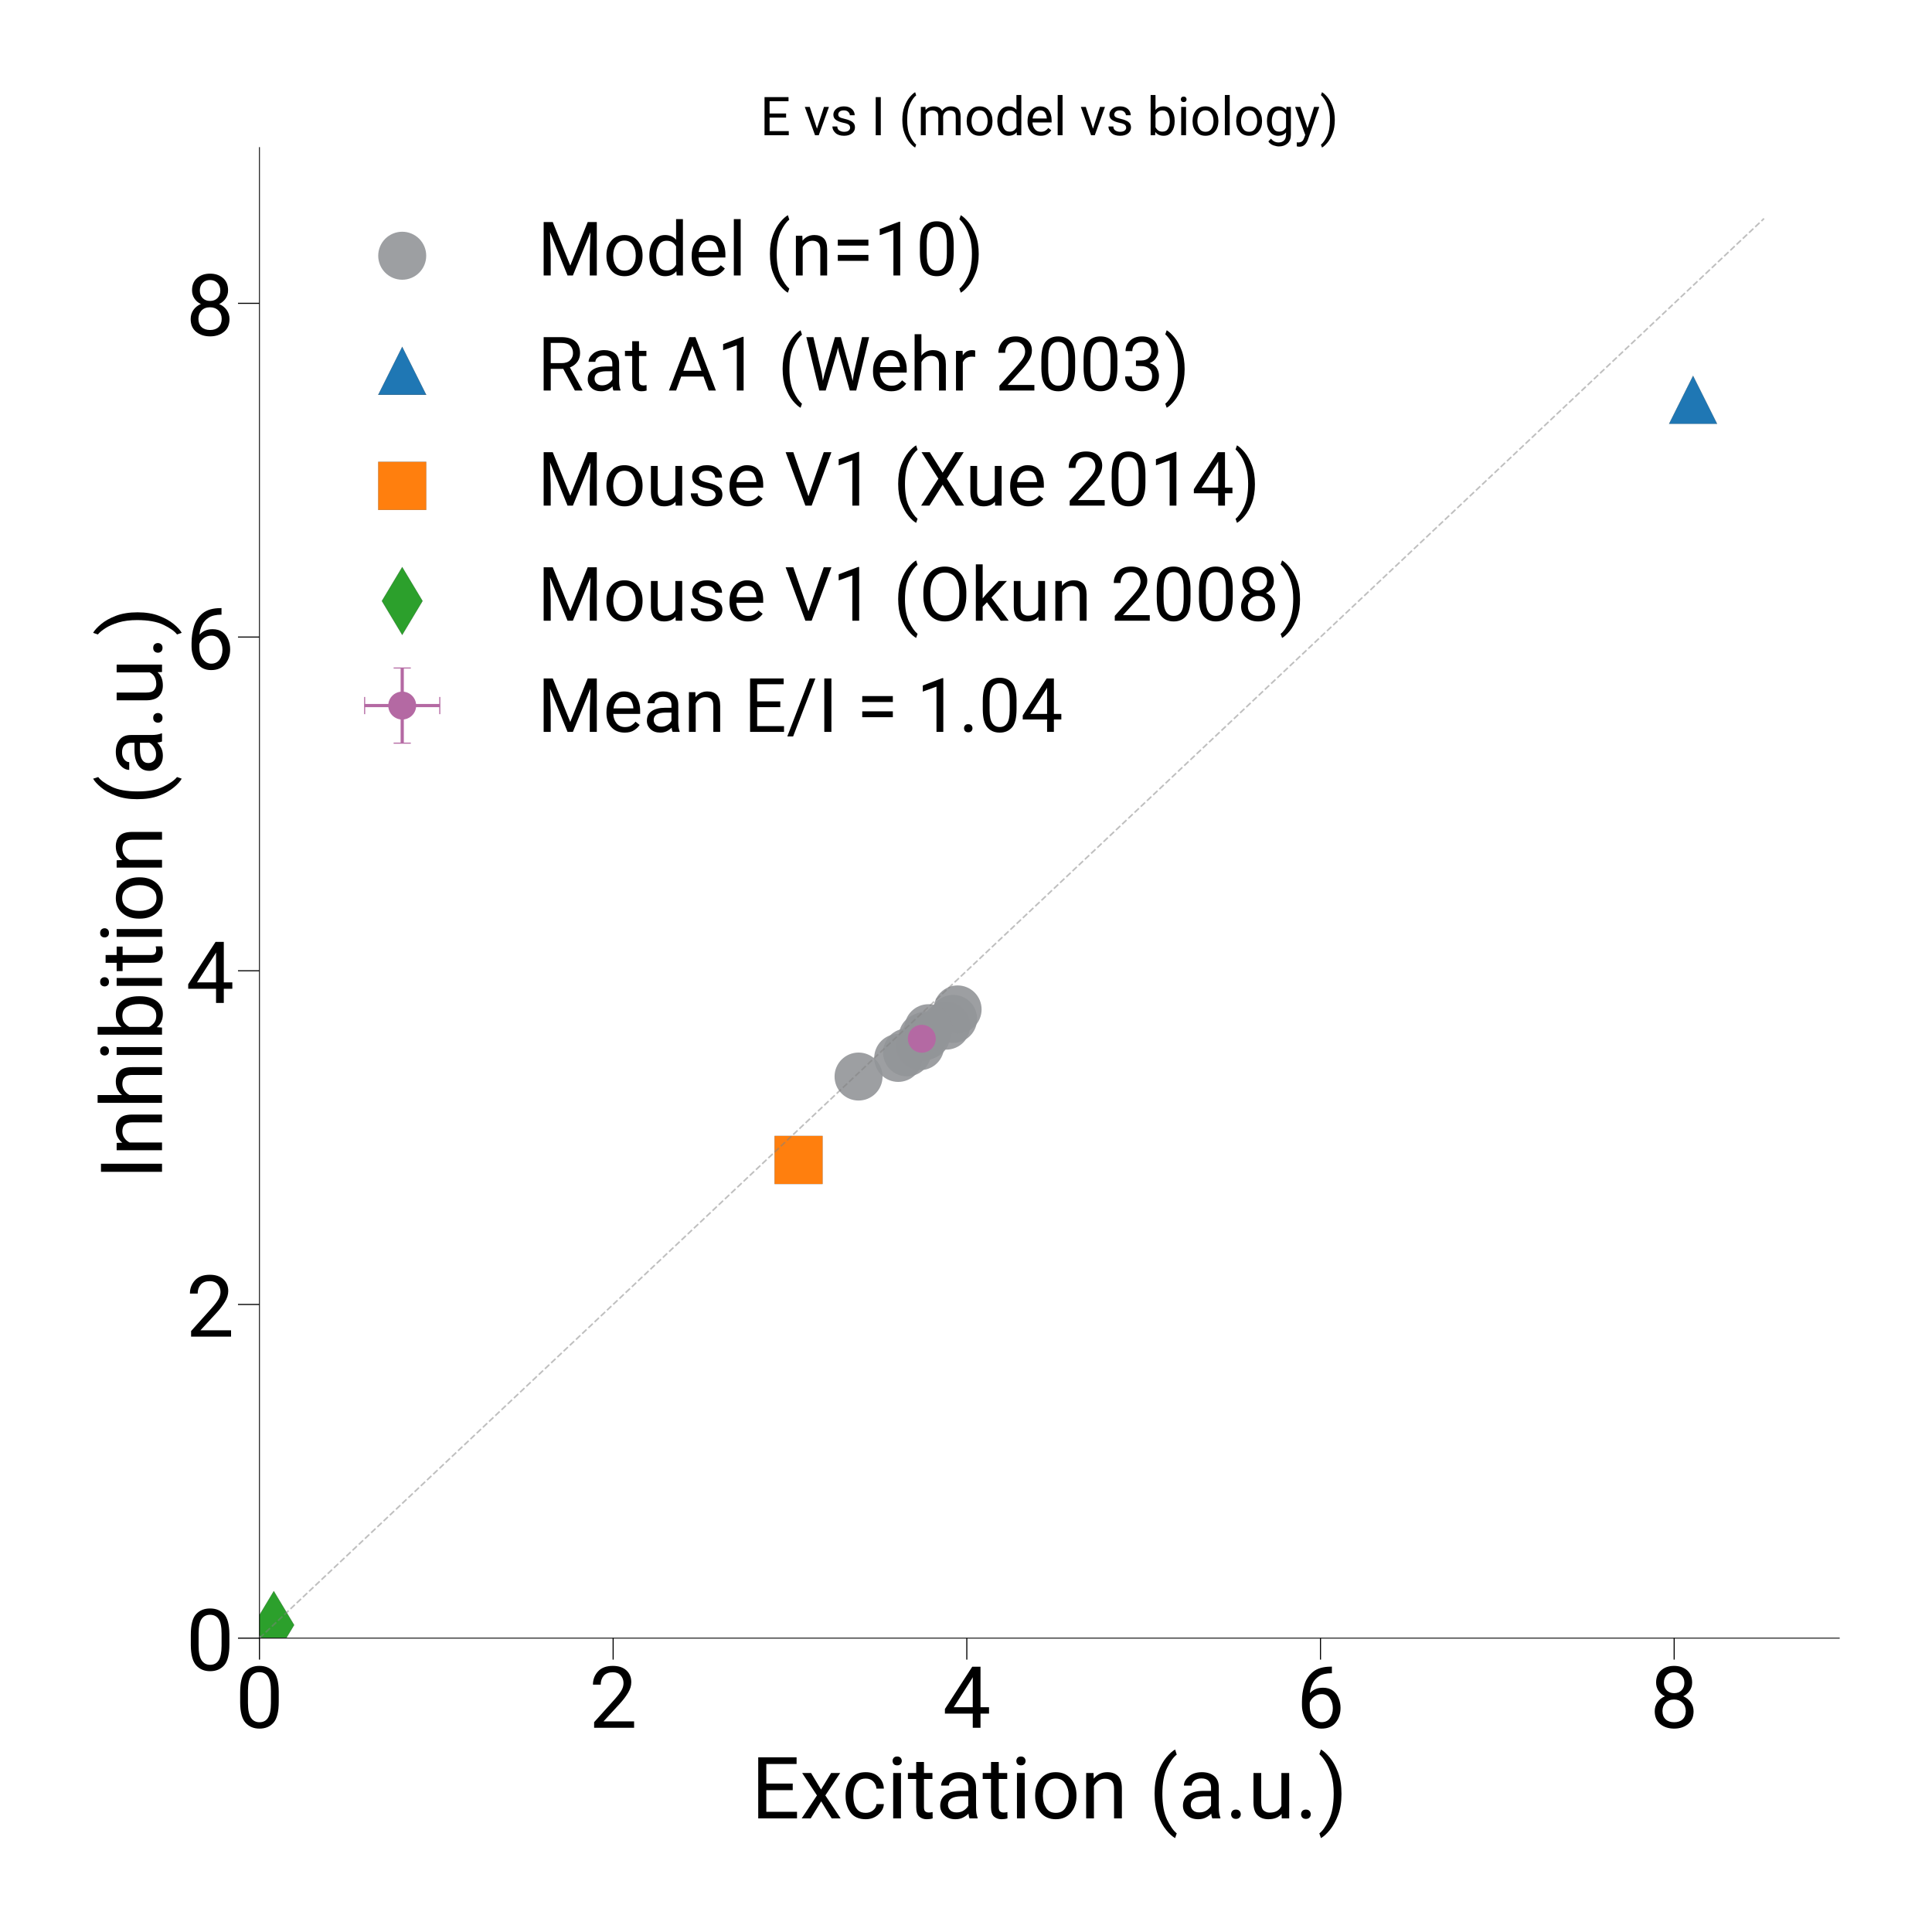
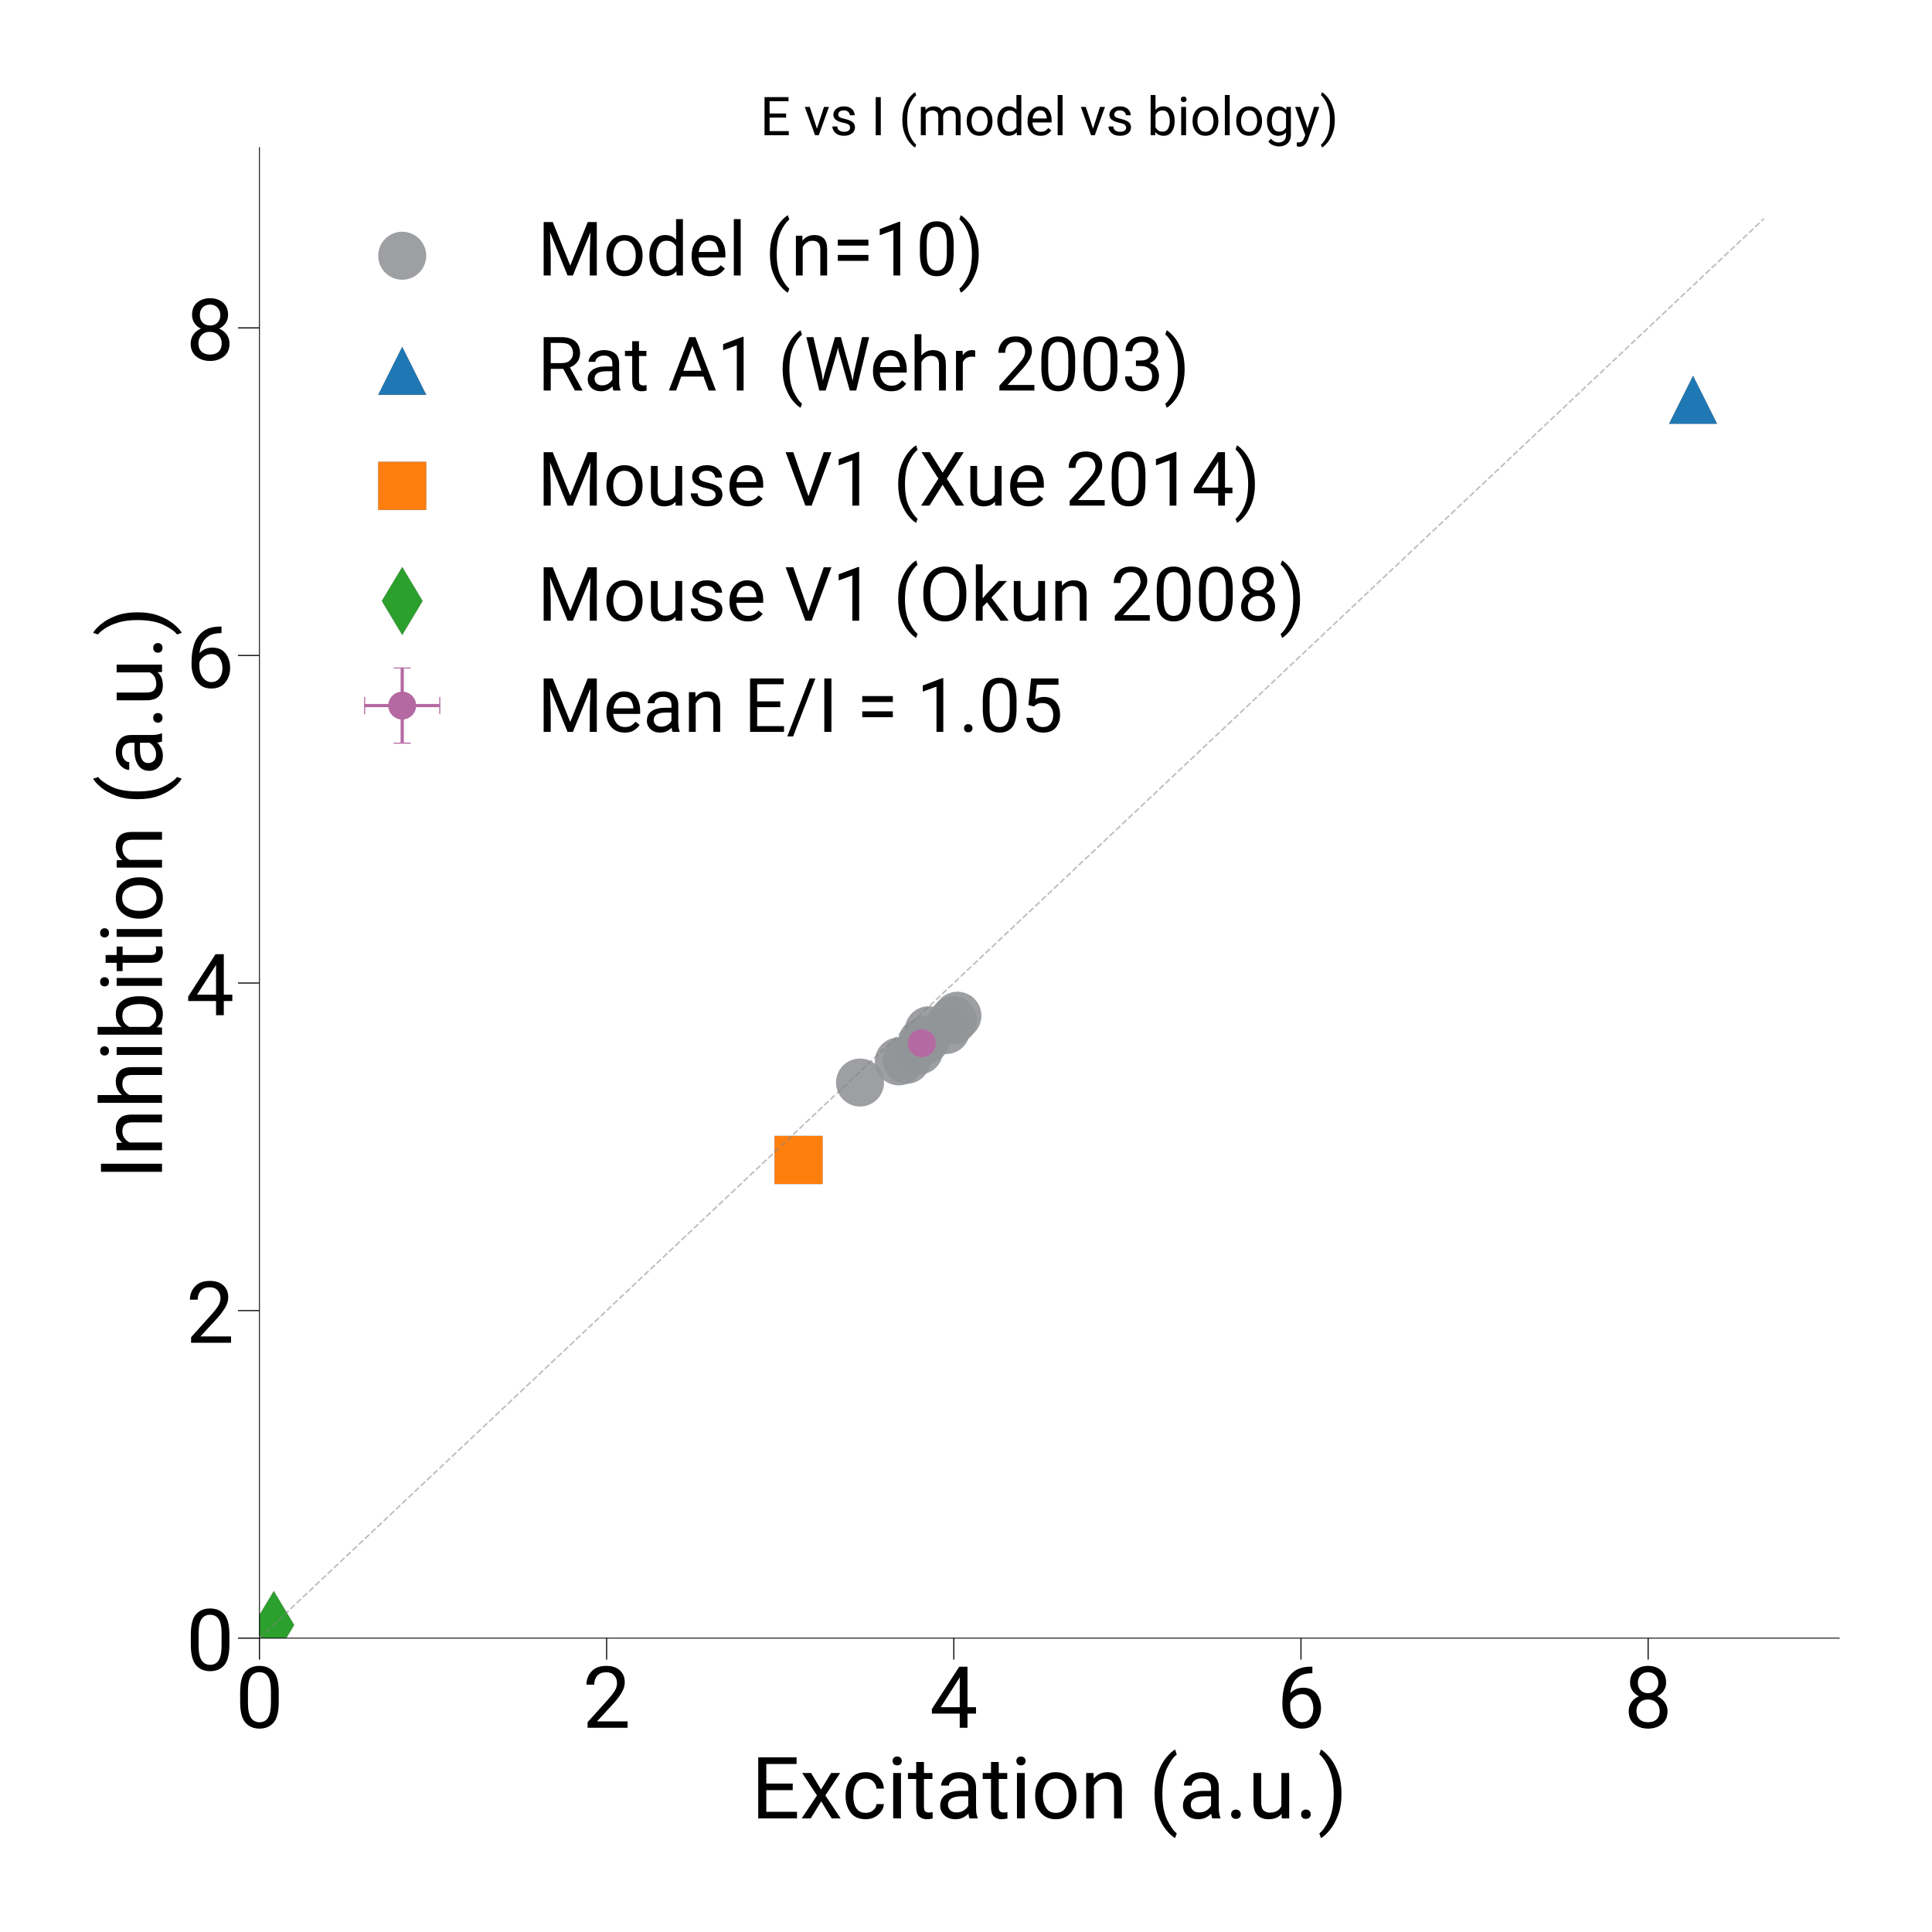
<svg xmlns="http://www.w3.org/2000/svg" xmlns:xlink="http://www.w3.org/1999/xlink" width="1800pt" height="1800pt" viewBox="0 0 1800 1800" version="1.1">
  <defs>
    <style type="text/css">*{stroke-linejoin: round; stroke-linecap: butt}</style>
  </defs>
  <g id="figure_1">
    <g id="patch_1">
      <path d="M 0 1800  L 1800 1800  L 1800 0  L 0 0  z " style="fill: #ffffff" />
    </g>
    <g id="axes_1">
      <g id="patch_2">
        <path d="M 241.734 1526.226  L 1713.6 1526.226  L 1713.6 137.486  L 241.734 137.486  z " style="fill: #ffffff" />
      </g>
      <g id="PathCollection_1">
        <defs>
-           <path id="C0_0_c90a49b790" d="M 0 22.361  C 5.93 22.361 11.618 20.005 15.811 15.811  C 20.005 11.618 22.361 5.93 22.361 -0  C 22.361 -5.93 20.005 -11.618 15.811 -15.811  C 11.618 -20.005 5.93 -22.361 0 -22.361  C -5.93 -22.361 -11.618 -20.005 -15.811 -15.811  C -20.005 -11.618 -22.361 -5.93 -22.361 0  C -22.361 5.93 -20.005 11.618 -15.811 15.811  C -11.618 20.005 -5.93 22.361 0 22.361  z " />
-         </defs>
-         <g clip-path="url(#p82c961435e)">
-           <use xlink:href="#C0_0_c90a49b790" x="881.552" y="955.57" style="fill: #939598; fill-opacity: 0.9" />
-         </g>
-         <g clip-path="url(#p82c961435e)">
-           <use xlink:href="#C0_0_c90a49b790" x="857.287" y="974.681" style="fill: #939598; fill-opacity: 0.9" />
-         </g>
-         <g clip-path="url(#p82c961435e)">
-           <use xlink:href="#C0_0_c90a49b790" x="845.083" y="980.512" style="fill: #939598; fill-opacity: 0.9" />
-         </g>
-         <g clip-path="url(#p82c961435e)">
-           <use xlink:href="#C0_0_c90a49b790" x="862.888" y="964.678" style="fill: #939598; fill-opacity: 0.9" />
-         </g>
-         <g clip-path="url(#p82c961435e)">
-           <use xlink:href="#C0_0_c90a49b790" x="799.897" y="1002.995" style="fill: #939598; fill-opacity: 0.9" />
-         </g>
-         <g clip-path="url(#p82c961435e)">
-           <use xlink:href="#C0_0_c90a49b790" x="888.005" y="949.289" style="fill: #939598; fill-opacity: 0.9" />
-         </g>
-         <g clip-path="url(#p82c961435e)">
-           <use xlink:href="#C0_0_c90a49b790" x="859.603" y="966.106" style="fill: #939598; fill-opacity: 0.9" />
-         </g>
-         <g clip-path="url(#p82c961435e)">
-           <use xlink:href="#C0_0_c90a49b790" x="892.176" y="940.455" style="fill: #939598; fill-opacity: 0.9" />
-         </g>
-         <g clip-path="url(#p82c961435e)">
-           <use xlink:href="#C0_0_c90a49b790" x="836.851" y="985.633" style="fill: #939598; fill-opacity: 0.9" />
-         </g>
-         <g clip-path="url(#p82c961435e)">
-           <use xlink:href="#C0_0_c90a49b790" x="865.006" y="957.948" style="fill: #939598; fill-opacity: 0.9" />
+           <path id="C0_0_727ec8ac3d" d="M 0 22.361  C 5.93 22.361 11.618 20.005 15.811 15.811  C 20.005 11.618 22.361 5.93 22.361 -0  C 22.361 -5.93 20.005 -11.618 15.811 -15.811  C 11.618 -20.005 5.93 -22.361 0 -22.361  C -5.93 -22.361 -11.618 -20.005 -15.811 -15.811  C -20.005 -11.618 -22.361 -5.93 -22.361 0  C -22.361 5.93 -20.005 11.618 -15.811 15.811  C -11.618 20.005 -5.93 22.361 0 22.361  z " />
+         </defs>
+         <g clip-path="url(#p7fd71bc21f)">
+           <use xlink:href="#C0_0_727ec8ac3d" x="881.399" y="959.681" style="fill: #939598; fill-opacity: 0.9" />
+         </g>
+         <g clip-path="url(#p7fd71bc21f)">
+           <use xlink:href="#C0_0_727ec8ac3d" x="856.386" y="978.715" style="fill: #939598; fill-opacity: 0.9" />
+         </g>
+         <g clip-path="url(#p7fd71bc21f)">
+           <use xlink:href="#C0_0_727ec8ac3d" x="844.554" y="987.42" style="fill: #939598; fill-opacity: 0.9" />
+         </g>
+         <g clip-path="url(#p7fd71bc21f)">
+           <use xlink:href="#C0_0_727ec8ac3d" x="862.628" y="968.646" style="fill: #939598; fill-opacity: 0.9" />
+         </g>
+         <g clip-path="url(#p7fd71bc21f)">
+           <use xlink:href="#C0_0_727ec8ac3d" x="801.254" y="1008.576" style="fill: #939598; fill-opacity: 0.9" />
+         </g>
+         <g clip-path="url(#p7fd71bc21f)">
+           <use xlink:href="#C0_0_727ec8ac3d" x="888.07" y="950.549" style="fill: #939598; fill-opacity: 0.9" />
+         </g>
+         <g clip-path="url(#p7fd71bc21f)">
+           <use xlink:href="#C0_0_727ec8ac3d" x="859.28" y="970.399" style="fill: #939598; fill-opacity: 0.9" />
+         </g>
+         <g clip-path="url(#p7fd71bc21f)">
+           <use xlink:href="#C0_0_727ec8ac3d" x="892.019" y="946.312" style="fill: #939598; fill-opacity: 0.9" />
+         </g>
+         <g clip-path="url(#p7fd71bc21f)">
+           <use xlink:href="#C0_0_727ec8ac3d" x="837.433" y="988.863" style="fill: #939598; fill-opacity: 0.9" />
+         </g>
+         <g clip-path="url(#p7fd71bc21f)">
+           <use xlink:href="#C0_0_727ec8ac3d" x="865.325" y="959.839" style="fill: #939598; fill-opacity: 0.9" />
        </g>
      </g>
      <g id="PathCollection_2">
        <defs>
-           <path id="m056ad6412e" d="M 0 -22.361  L -22.361 22.361  L 22.361 22.361  z " style="stroke: #000000; stroke-width: 0.1" />
-         </defs>
-         <g clip-path="url(#p82c961435e)">
-           <use xlink:href="#m056ad6412e" x="1577.396" y="372.496" style="fill: #1f77b4; stroke: #000000; stroke-width: 0.1" />
+           <path id="ma7aebb7483" d="M 0 -22.361  L -22.361 22.361  L 22.361 22.361  z " style="stroke: #000000; stroke-width: 0.1" />
+         </defs>
+         <g clip-path="url(#p7fd71bc21f)">
+           <use xlink:href="#ma7aebb7483" x="1577.396" y="372.496" style="fill: #1f77b4; stroke: #000000; stroke-width: 0.1" />
        </g>
      </g>
      <g id="PathCollection_3">
        <defs>
-           <path id="m5b43ea28dd" d="M -22.361 22.361  L 22.361 22.361  L 22.361 -22.361  L -22.361 -22.361  z " style="stroke: #000000; stroke-width: 0.1" />
-         </defs>
-         <g clip-path="url(#p82c961435e)">
-           <use xlink:href="#m5b43ea28dd" x="744.018" y="1080.709" style="fill: #ff7f0e; stroke: #000000; stroke-width: 0.1" />
+           <path id="m7cbbdefa48" d="M -22.361 22.361  L 22.361 22.361  L 22.361 -22.361  L -22.361 -22.361  z " style="stroke: #000000; stroke-width: 0.1" />
+         </defs>
+         <g clip-path="url(#p7fd71bc21f)">
+           <use xlink:href="#m7cbbdefa48" x="744.018" y="1080.709" style="fill: #ff7f0e; stroke: #000000; stroke-width: 0.1" />
        </g>
      </g>
      <g id="PathCollection_4">
        <defs>
-           <path id="m29174d7e00" d="M -0 31.623  L 18.974 0  L 0 -31.623  L -18.974 -0  z " style="stroke: #000000; stroke-width: 0.1" />
-         </defs>
-         <g clip-path="url(#p82c961435e)">
-           <use xlink:href="#m29174d7e00" x="255.09" y="1513.979" style="fill: #2ca02c; stroke: #000000; stroke-width: 0.1" />
+           <path id="m792268a46d" d="M -0 31.623  L 18.974 0  L 0 -31.623  L -18.974 -0  z " style="stroke: #000000; stroke-width: 0.1" />
+         </defs>
+         <g clip-path="url(#p7fd71bc21f)">
+           <use xlink:href="#m792268a46d" x="255.09" y="1513.979" style="fill: #2ca02c; stroke: #000000; stroke-width: 0.1" />
        </g>
      </g>
      <g id="matplotlib.axis_1">
        <g id="xtick_1">
          <g id="line2d_1">
            <defs>
-               <path id="mae6ba9338d" d="M 0 0  L 0 20  " style="stroke: #000000" />
+               <path id="mf8d957967d" d="M 0 0  L 0 20  " style="stroke: #000000" />
            </defs>
            <g>
-               <use xlink:href="#mae6ba9338d" x="241.734" y="1526.226" style="stroke: #000000" />
+               <use xlink:href="#mf8d957967d" x="241.734" y="1526.226" style="stroke: #000000" />
            </g>
          </g>
          <g id="text_1">
            <text style="font-size: 80px; font-family: 'Roboto'; text-anchor: middle" x="241.734" y="1609.726" transform="rotate(-0 241.7337 1609.726)">0</text>
          </g>
        </g>
        <g id="xtick_2">
          <g id="line2d_2">
            <g>
-               <use xlink:href="#mae6ba9338d" x="571.246" y="1526.226" style="stroke: #000000" />
+               <use xlink:href="#mf8d957967d" x="565.182" y="1526.226" style="stroke: #000000" />
            </g>
          </g>
          <g id="text_2">
-             <text style="font-size: 80px; font-family: 'Roboto'; text-anchor: middle" x="571.246" y="1609.726" transform="rotate(-0 571.2464 1609.726)">2</text>
+             <text style="font-size: 80px; font-family: 'Roboto'; text-anchor: middle" x="565.182" y="1609.726" transform="rotate(-0 565.182 1609.726)">2</text>
          </g>
        </g>
        <g id="xtick_3">
          <g id="line2d_3">
            <g>
-               <use xlink:href="#mae6ba9338d" x="900.759" y="1526.226" style="stroke: #000000" />
+               <use xlink:href="#mf8d957967d" x="888.63" y="1526.226" style="stroke: #000000" />
            </g>
          </g>
          <g id="text_3">
-             <text style="font-size: 80px; font-family: 'Roboto'; text-anchor: middle" x="900.759" y="1609.726" transform="rotate(-0 900.759 1609.726)">4</text>
+             <text style="font-size: 80px; font-family: 'Roboto'; text-anchor: middle" x="888.63" y="1609.726" transform="rotate(-0 888.6303 1609.726)">4</text>
          </g>
        </g>
        <g id="xtick_4">
          <g id="line2d_4">
            <g>
-               <use xlink:href="#mae6ba9338d" x="1230.272" y="1526.226" style="stroke: #000000" />
+               <use xlink:href="#mf8d957967d" x="1212.079" y="1526.226" style="stroke: #000000" />
            </g>
          </g>
          <g id="text_4">
-             <text style="font-size: 80px; font-family: 'Roboto'; text-anchor: middle" x="1230.272" y="1609.726" transform="rotate(-0 1230.272 1609.726)">6</text>
+             <text style="font-size: 80px; font-family: 'Roboto'; text-anchor: middle" x="1212.079" y="1609.726" transform="rotate(-0 1212.079 1609.726)">6</text>
          </g>
        </g>
        <g id="xtick_5">
          <g id="line2d_5">
            <g>
-               <use xlink:href="#mae6ba9338d" x="1559.784" y="1526.226" style="stroke: #000000" />
+               <use xlink:href="#mf8d957967d" x="1535.527" y="1526.226" style="stroke: #000000" />
            </g>
          </g>
          <g id="text_5">
-             <text style="font-size: 80px; font-family: 'Roboto'; text-anchor: middle" x="1559.784" y="1609.726" transform="rotate(-0 1559.784 1609.726)">8</text>
+             <text style="font-size: 80px; font-family: 'Roboto'; text-anchor: middle" x="1535.527" y="1609.726" transform="rotate(-0 1535.527 1609.726)">8</text>
          </g>
        </g>
        <g id="text_6">
          <text style="font-size: 80px; font-family: 'Roboto'; text-anchor: middle" x="977.667" y="1694.151" transform="rotate(-0 977.6669 1694.151)">Excitation (a.u.)</text>
        </g>
      </g>
      <g id="matplotlib.axis_2">
        <g id="ytick_1">
          <g id="line2d_6">
            <defs>
-               <path id="ma22f1f8846" d="M 0 0  L -20 0  " style="stroke: #000000" />
+               <path id="m3e8421b5ba" d="M 0 0  L -20 0  " style="stroke: #000000" />
            </defs>
            <g>
-               <use xlink:href="#ma22f1f8846" x="241.734" y="1526.226" style="stroke: #000000" />
+               <use xlink:href="#m3e8421b5ba" x="241.734" y="1526.226" style="stroke: #000000" />
            </g>
          </g>
          <g id="text_7">
            <text style="font-size: 80px; font-family: 'Roboto'; text-anchor: end" x="218.234" y="1556.226" transform="rotate(-0 218.2337 1556.226)">0</text>
          </g>
        </g>
        <g id="ytick_2">
          <g id="line2d_7">
            <g>
-               <use xlink:href="#ma22f1f8846" x="241.734" y="1215.323" style="stroke: #000000" />
+               <use xlink:href="#m3e8421b5ba" x="241.734" y="1221.045" style="stroke: #000000" />
            </g>
          </g>
          <g id="text_8">
-             <text style="font-size: 80px; font-family: 'Roboto'; text-anchor: end" x="218.234" y="1245.323" transform="rotate(-0 218.2337 1245.323)">2</text>
+             <text style="font-size: 80px; font-family: 'Roboto'; text-anchor: end" x="218.234" y="1251.045" transform="rotate(-0 218.2337 1251.045)">2</text>
          </g>
        </g>
        <g id="ytick_3">
          <g id="line2d_8">
            <g>
-               <use xlink:href="#ma22f1f8846" x="241.734" y="904.421" style="stroke: #000000" />
+               <use xlink:href="#m3e8421b5ba" x="241.734" y="915.864" style="stroke: #000000" />
            </g>
          </g>
          <g id="text_9">
-             <text style="font-size: 80px; font-family: 'Roboto'; text-anchor: end" x="218.234" y="934.421" transform="rotate(-0 218.2337 934.4206)">4</text>
+             <text style="font-size: 80px; font-family: 'Roboto'; text-anchor: end" x="218.234" y="945.864" transform="rotate(-0 218.2337 945.8643)">4</text>
          </g>
        </g>
        <g id="ytick_4">
          <g id="line2d_9">
            <g>
-               <use xlink:href="#ma22f1f8846" x="241.734" y="593.518" style="stroke: #000000" />
+               <use xlink:href="#m3e8421b5ba" x="241.734" y="610.683" style="stroke: #000000" />
            </g>
          </g>
          <g id="text_10">
-             <text style="font-size: 80px; font-family: 'Roboto'; text-anchor: end" x="218.234" y="623.518" transform="rotate(-0 218.2337 623.5177)">6</text>
+             <text style="font-size: 80px; font-family: 'Roboto'; text-anchor: end" x="218.234" y="640.683" transform="rotate(-0 218.2337 640.6834)">6</text>
          </g>
        </g>
        <g id="ytick_5">
          <g id="line2d_10">
            <g>
-               <use xlink:href="#ma22f1f8846" x="241.734" y="282.615" style="stroke: #000000" />
+               <use xlink:href="#m3e8421b5ba" x="241.734" y="305.502" style="stroke: #000000" />
            </g>
          </g>
          <g id="text_11">
-             <text style="font-size: 80px; font-family: 'Roboto'; text-anchor: end" x="218.234" y="312.615" transform="rotate(-0 218.2337 312.6149)">8</text>
+             <text style="font-size: 80px; font-family: 'Roboto'; text-anchor: end" x="218.234" y="335.502" transform="rotate(-0 218.2337 335.5024)">8</text>
          </g>
        </g>
        <g id="text_12">
          <text style="font-size: 80px; font-family: 'Roboto'; text-anchor: middle" x="150.946" y="831.856" transform="rotate(-90 150.9462 831.8563)">Inhibition (a.u.)</text>
        </g>
      </g>
      <g id="line2d_11">
-         <path d="M 241.734 1526.226  L 1643.511 203.617  " clip-path="url(#p82c961435e)" style="fill: none; stroke-dasharray: 5.55,2.4; stroke-dashoffset: 0; stroke: #808080; stroke-opacity: 0.5; stroke-width: 1.5" />
+         <path d="M 241.734 1526.226  L 1643.511 203.617  " clip-path="url(#p7fd71bc21f)" style="fill: none; stroke-dasharray: 5.55,2.4; stroke-dashoffset: 0; stroke: #808080; stroke-opacity: 0.5; stroke-width: 1.5" />
      </g>
      <g id="patch_3">
        <path d="M 241.734 1526.226  L 241.734 137.486  " style="fill: none; stroke: #000000; stroke-width: 0.8; stroke-linejoin: miter; stroke-linecap: square" />
      </g>
      <g id="patch_4">
        <path d="M 241.734 1526.226  L 1713.6 1526.226  " style="fill: none; stroke: #000000; stroke-width: 0.8; stroke-linejoin: miter; stroke-linecap: square" />
      </g>
      <g id="text_13">
        <text style="font-size: 50px; font-family: 'Roboto'; text-anchor: middle" x="977.667" y="126.01" transform="rotate(-0 977.6669 126.0097)">E vs I (model vs biology)</text>
      </g>
      <g id="LineCollection_1">
-         <path d="M 850.218 967.787  L 867.451 967.787  " clip-path="url(#p82c961435e)" style="fill: none; stroke: #b469a3; stroke-width: 3" />
+         <path d="M 850.333 971.9  L 867.337 971.9  " clip-path="url(#p7fd71bc21f)" style="fill: none; stroke: #b469a3; stroke-width: 3" />
      </g>
      <g id="LineCollection_2">
-         <path d="M 858.835 973.67  L 858.835 961.903  " clip-path="url(#p82c961435e)" style="fill: none; stroke: #b469a3; stroke-width: 3" />
+         <path d="M 858.835 977.99  L 858.835 965.809  " clip-path="url(#p7fd71bc21f)" style="fill: none; stroke: #b469a3; stroke-width: 3" />
      </g>
      <g id="line2d_12">
        <defs>
-           <path id="mbb77d0b61e" d="M 0 8  L 0 -8  " style="stroke: #b469a3" />
-         </defs>
-         <g clip-path="url(#p82c961435e)">
-           <use xlink:href="#mbb77d0b61e" x="850.218" y="967.787" style="fill: #b469a3; stroke: #b469a3" />
+           <path id="mb1da1ca11d" d="M 0 8  L 0 -8  " style="stroke: #b469a3" />
+         </defs>
+         <g clip-path="url(#p7fd71bc21f)">
+           <use xlink:href="#mb1da1ca11d" x="850.333" y="971.9" style="fill: #b469a3; stroke: #b469a3" />
        </g>
      </g>
      <g id="line2d_13">
-         <g clip-path="url(#p82c961435e)">
-           <use xlink:href="#mbb77d0b61e" x="867.451" y="967.787" style="fill: #b469a3; stroke: #b469a3" />
+         <g clip-path="url(#p7fd71bc21f)">
+           <use xlink:href="#mb1da1ca11d" x="867.337" y="971.9" style="fill: #b469a3; stroke: #b469a3" />
        </g>
      </g>
      <g id="line2d_14">
        <defs>
-           <path id="m0fad88af93" d="M 8 0  L -8 -0  " style="stroke: #b469a3" />
-         </defs>
-         <g clip-path="url(#p82c961435e)">
-           <use xlink:href="#m0fad88af93" x="858.835" y="973.67" style="fill: #b469a3; stroke: #b469a3" />
+           <path id="m1875ea716d" d="M 8 0  L -8 -0  " style="stroke: #b469a3" />
+         </defs>
+         <g clip-path="url(#p7fd71bc21f)">
+           <use xlink:href="#m1875ea716d" x="858.835" y="977.99" style="fill: #b469a3; stroke: #b469a3" />
        </g>
      </g>
      <g id="line2d_15">
-         <g clip-path="url(#p82c961435e)">
-           <use xlink:href="#m0fad88af93" x="858.835" y="961.903" style="fill: #b469a3; stroke: #b469a3" />
+         <g clip-path="url(#p7fd71bc21f)">
+           <use xlink:href="#m1875ea716d" x="858.835" y="965.809" style="fill: #b469a3; stroke: #b469a3" />
        </g>
      </g>
      <g id="line2d_16">
        <defs>
-           <path id="me8dbb8985d" d="M 0 12.5  C 3.315 12.5 6.495 11.183 8.839 8.839  C 11.183 6.495 12.5 3.315 12.5 0  C 12.5 -3.315 11.183 -6.495 8.839 -8.839  C 6.495 -11.183 3.315 -12.5 0 -12.5  C -3.315 -12.5 -6.495 -11.183 -8.839 -8.839  C -11.183 -6.495 -12.5 -3.315 -12.5 0  C -12.5 3.315 -11.183 6.495 -8.839 8.839  C -6.495 11.183 -3.315 12.5 0 12.5  z " style="stroke: #b469a3" />
-         </defs>
-         <g clip-path="url(#p82c961435e)">
-           <use xlink:href="#me8dbb8985d" x="858.835" y="967.787" style="fill: #b469a3; stroke: #b469a3" />
+           <path id="m7ce5007340" d="M 0 12.5  C 3.315 12.5 6.495 11.183 8.839 8.839  C 11.183 6.495 12.5 3.315 12.5 0  C 12.5 -3.315 11.183 -6.495 8.839 -8.839  C 6.495 -11.183 3.315 -12.5 0 -12.5  C -3.315 -12.5 -6.495 -11.183 -8.839 -8.839  C -11.183 -6.495 -12.5 -3.315 -12.5 0  C -12.5 3.315 -11.183 6.495 -8.839 8.839  C -6.495 11.183 -3.315 12.5 0 12.5  z " style="stroke: #b469a3" />
+         </defs>
+         <g clip-path="url(#p7fd71bc21f)">
+           <use xlink:href="#m7ce5007340" x="858.835" y="971.9" style="fill: #b469a3; stroke: #b469a3" />
        </g>
      </g>
      <g id="legend_1">
        <g id="PathCollection_5">
          <path d="M 374.734 260.625  C 380.664 260.625 386.352 258.269 390.545 254.076  C 394.738 249.883 397.094 244.194 397.094 238.264  C 397.094 232.334 394.738 226.646 390.545 222.453  C 386.352 218.26 380.664 215.904 374.734 215.904  C 368.804 215.904 363.116 218.26 358.922 222.453  C 354.729 226.646 352.373 232.334 352.373 238.264  C 352.373 244.194 354.729 249.883 358.922 254.076  C 363.116 258.269 368.804 260.625 374.734 260.625  z " style="fill: #939598; fill-opacity: 0.9" />
        </g>
        <g id="text_14">
          <text style="font-size: 70px; font-family: 'Roboto'; text-anchor: start" x="500.734" y="256.639" transform="rotate(-0 500.7337 256.6394)">Model (n=10)</text>
        </g>
        <g id="PathCollection_6">
          <g>
-             <use xlink:href="#m056ad6412e" x="374.734" y="345.485" style="fill: #1f77b4; stroke: #000000; stroke-width: 0.1" />
+             <use xlink:href="#ma7aebb7483" x="374.734" y="345.485" style="fill: #1f77b4; stroke: #000000; stroke-width: 0.1" />
          </g>
        </g>
        <g id="text_15">
          <text style="font-size: 70px; font-family: 'Roboto'; text-anchor: start" x="500.734" y="363.86" transform="rotate(-0 500.7337 363.8597)">Rat A1 (Wehr 2003)</text>
        </g>
        <g id="PathCollection_7">
          <g>
-             <use xlink:href="#m5b43ea28dd" x="374.734" y="452.705" style="fill: #ff7f0e; stroke: #000000; stroke-width: 0.1" />
+             <use xlink:href="#m7cbbdefa48" x="374.734" y="452.705" style="fill: #ff7f0e; stroke: #000000; stroke-width: 0.1" />
          </g>
        </g>
        <g id="text_16">
          <text style="font-size: 70px; font-family: 'Roboto'; text-anchor: start" x="500.734" y="471.08" transform="rotate(-0 500.7337 471.08)">Mouse V1 (Xue 2014)</text>
        </g>
        <g id="PathCollection_8">
          <g>
-             <use xlink:href="#m29174d7e00" x="374.734" y="559.925" style="fill: #2ca02c; stroke: #000000; stroke-width: 0.1" />
+             <use xlink:href="#m792268a46d" x="374.734" y="559.925" style="fill: #2ca02c; stroke: #000000; stroke-width: 0.1" />
          </g>
        </g>
        <g id="text_17">
          <text style="font-size: 70px; font-family: 'Roboto'; text-anchor: start" x="500.734" y="578.3" transform="rotate(-0 500.7337 578.3003)">Mouse V1 (Okun 2008)</text>
        </g>
        <g id="LineCollection_3">
          <path d="M 339.734 657.367  L 409.734 657.367  " style="fill: none; stroke: #b469a3; stroke-width: 3" />
        </g>
        <g id="LineCollection_4">
          <path d="M 374.734 692.367  L 374.734 622.367  " style="fill: none; stroke: #b469a3; stroke-width: 3" />
        </g>
        <g id="line2d_17">
          <g>
-             <use xlink:href="#mbb77d0b61e" x="339.734" y="657.367" style="fill: #b469a3; stroke: #b469a3" />
+             <use xlink:href="#mb1da1ca11d" x="339.734" y="657.367" style="fill: #b469a3; stroke: #b469a3" />
          </g>
        </g>
        <g id="line2d_18">
          <g>
-             <use xlink:href="#mbb77d0b61e" x="409.734" y="657.367" style="fill: #b469a3; stroke: #b469a3" />
+             <use xlink:href="#mb1da1ca11d" x="409.734" y="657.367" style="fill: #b469a3; stroke: #b469a3" />
          </g>
        </g>
        <g id="line2d_19">
          <g>
-             <use xlink:href="#m0fad88af93" x="374.734" y="692.367" style="fill: #b469a3; stroke: #b469a3" />
+             <use xlink:href="#m1875ea716d" x="374.734" y="692.367" style="fill: #b469a3; stroke: #b469a3" />
          </g>
        </g>
        <g id="line2d_20">
          <g>
-             <use xlink:href="#m0fad88af93" x="374.734" y="622.367" style="fill: #b469a3; stroke: #b469a3" />
+             <use xlink:href="#m1875ea716d" x="374.734" y="622.367" style="fill: #b469a3; stroke: #b469a3" />
          </g>
        </g>
        <g id="line2d_21" />
        <g id="line2d_22">
          <g>
-             <use xlink:href="#me8dbb8985d" x="374.734" y="657.367" style="fill: #b469a3; stroke: #b469a3" />
+             <use xlink:href="#m7ce5007340" x="374.734" y="657.367" style="fill: #b469a3; stroke: #b469a3" />
          </g>
        </g>
        <g id="text_18">
-           <text style="font-size: 70px; font-family: 'Roboto'; text-anchor: start" x="500.734" y="681.867" transform="rotate(-0 500.7337 681.8675)">Mean E/I = 1.04</text>
+           <text style="font-size: 70px; font-family: 'Roboto'; text-anchor: start" x="500.734" y="681.867" transform="rotate(-0 500.7337 681.8675)">Mean E/I = 1.05</text>
        </g>
      </g>
    </g>
  </g>
  <defs>
-     <clipPath id="p82c961435e">
+     <clipPath id="p7fd71bc21f">
      <rect x="241.734" y="137.486" width="1471.866" height="1388.74" />
    </clipPath>
  </defs>
</svg>
